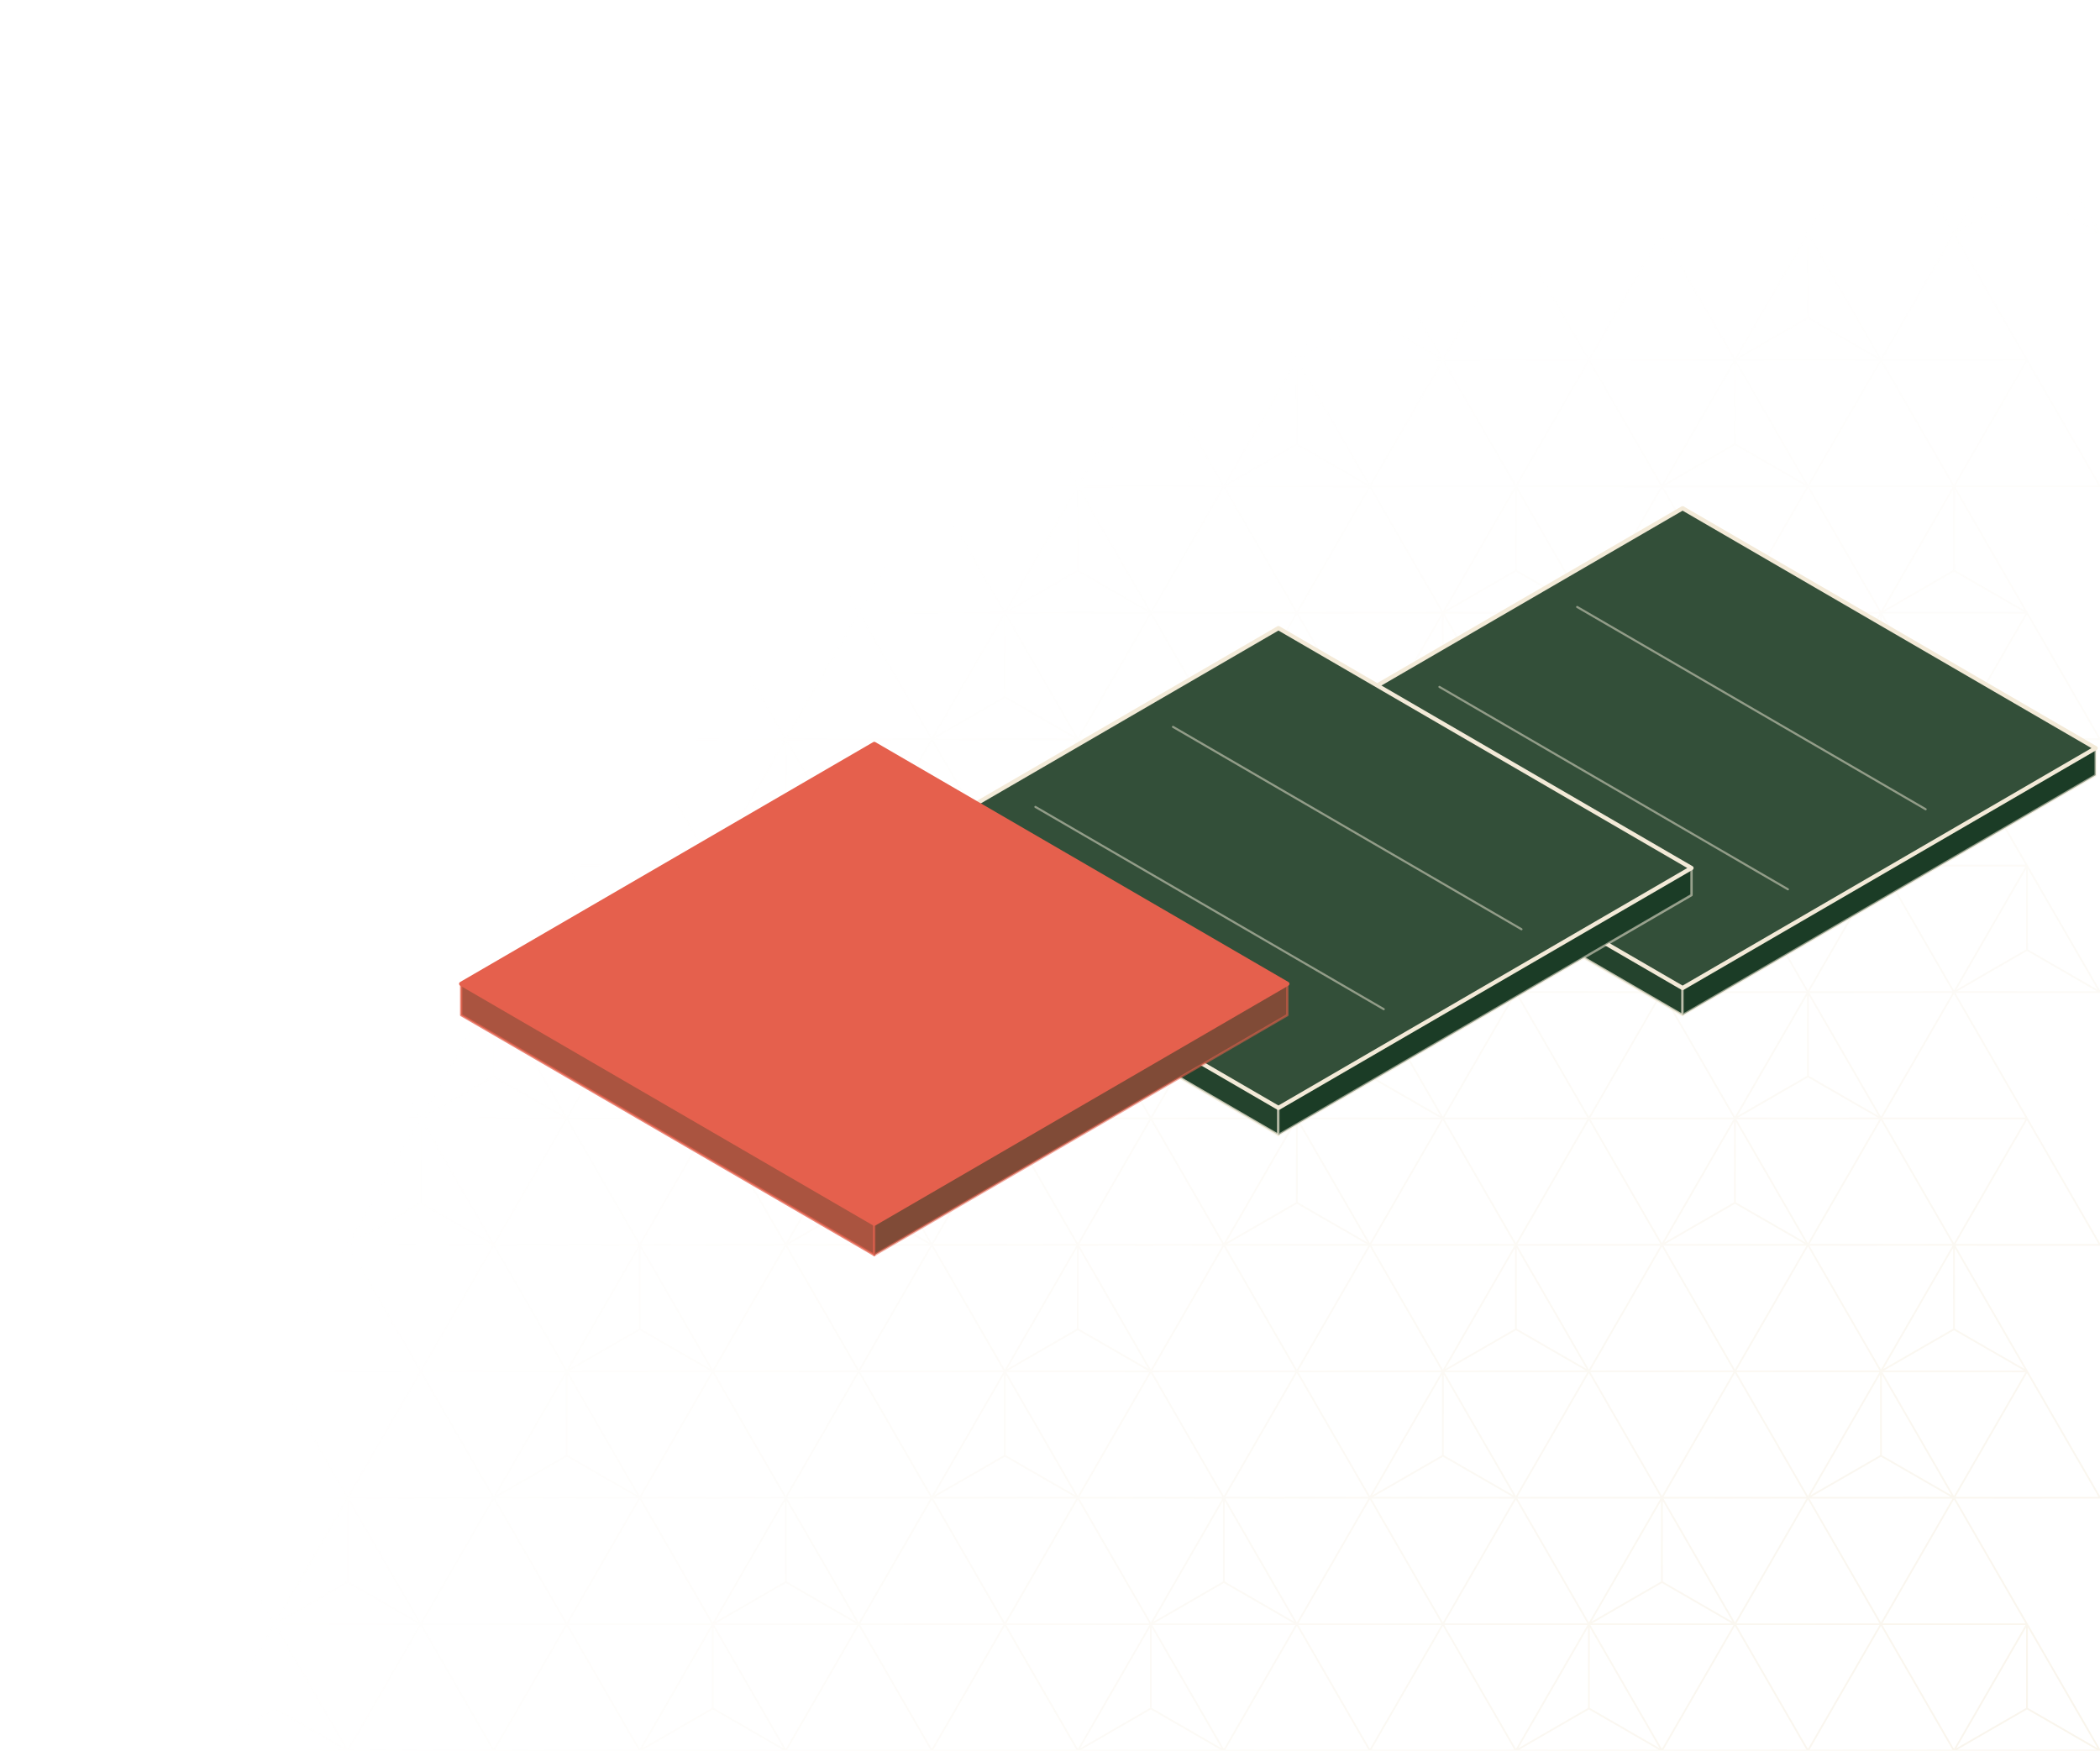
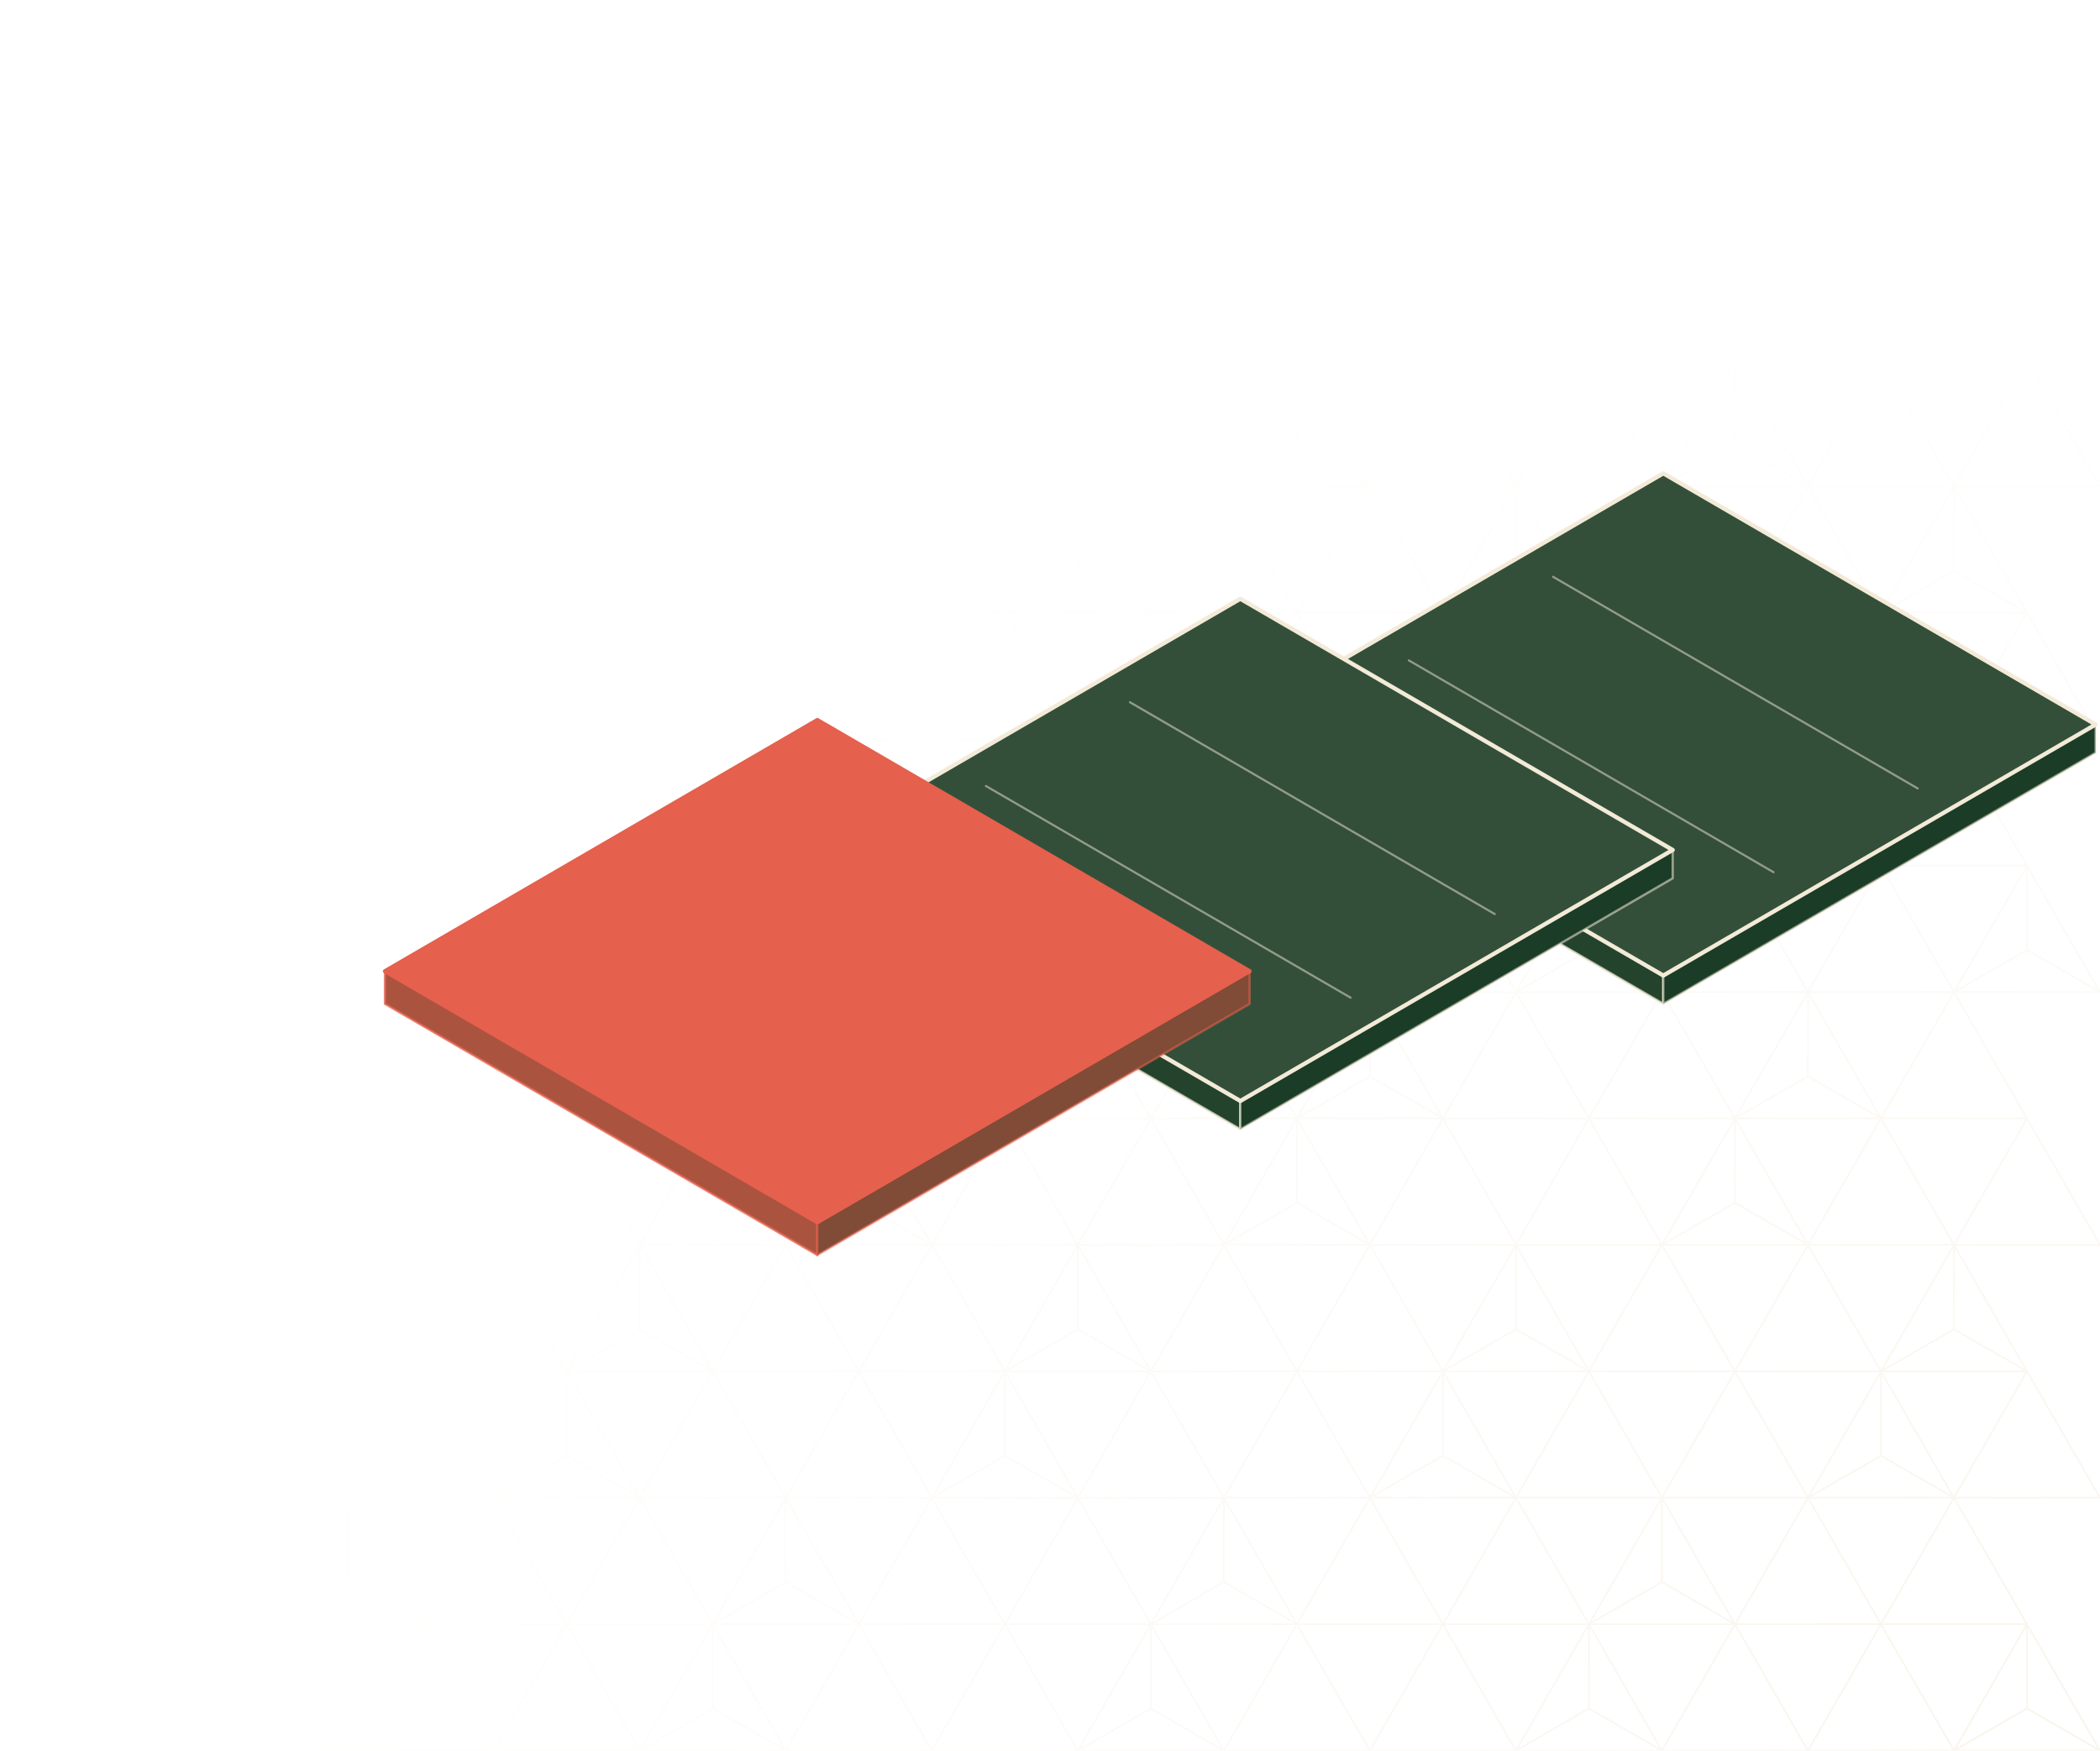
<svg xmlns="http://www.w3.org/2000/svg" width="1697" height="1415" viewBox="0 0 1697 1415" fill="none">
  <defs>
    <radialGradient id="fade" cx="1" cy="1" r="1.05" gradientUnits="objectBoundingBox">
      <stop offset="0" stop-color="#fff" stop-opacity="0.5" />
      <stop offset="0.45" stop-color="#fff" stop-opacity="0.22" />
      <stop offset="0.85" stop-color="#fff" stop-opacity="0" />
    </radialGradient>
    <mask id="m">
      <rect width="1697" height="1415" fill="url(#fade)" />
    </mask>
  </defs>
  <g mask="url(#m)" stroke="#f3ead8" stroke-width="1.4" stroke-linecap="round">
    <path d="M1697 1415L1579 1415 M1579 1415L1638 1312.8 M1638 1312.8L1697 1415 M1697 1415L1638 1380.9 M1579 1415L1638 1380.9 M1638 1312.8L1638 1380.9 M1579 1415L1461 1415 M1461 1415L1520 1312.8 M1520 1312.8L1579 1415 M1461 1415L1343 1415 M1343 1415L1402 1312.8 M1402 1312.8L1461 1415 M1343 1415L1225 1415 M1225 1415L1284 1312.8 M1284 1312.8L1343 1415 M1343 1415L1284 1380.9 M1225 1415L1284 1380.9 M1284 1312.8L1284 1380.9 M1225 1415L1107 1415 M1107 1415L1166 1312.8 M1166 1312.8L1225 1415 M1107 1415L989 1415 M989 1415L1048 1312.8 M1048 1312.8L1107 1415 M989 1415L871 1415 M871 1415L930 1312.8 M930 1312.8L989 1415 M989 1415L930 1380.9 M871 1415L930 1380.9 M930 1312.8L930 1380.9 M871 1415L753 1415 M753 1415L812 1312.8 M812 1312.8L871 1415 M753 1415L635 1415 M635 1415L694 1312.8 M694 1312.8L753 1415 M635 1415L517 1415 M517 1415L576 1312.8 M576 1312.8L635 1415 M635 1415L576 1380.9 M517 1415L576 1380.9 M576 1312.8L576 1380.9 M517 1415L399 1415 M399 1415L458 1312.8 M458 1312.8L517 1415 M399 1415L281 1415 M281 1415L340 1312.8 M340 1312.8L399 1415 M281 1415L163 1415 M163 1415L222 1312.8 M222 1312.8L281 1415 M281 1415L222 1380.9 M163 1415L222 1380.9 M222 1312.8L222 1380.9 M163 1415L45 1415 M45 1415L104 1312.8 M104 1312.8L163 1415 M45 1415L-73 1415 M-73 1415L-14 1312.8 M-14 1312.8L45 1415 M-73 1415L-191 1415 M-191 1415L-132 1312.8 M-132 1312.8L-73 1415 M-73 1415L-132 1380.9 M-191 1415L-132 1380.9 M-132 1312.8L-132 1380.9 M-191 1415L-309 1415 M-309 1415L-250 1312.8 M-250 1312.8L-191 1415 M1638 1312.8L1520 1312.8 M1520 1312.8L1579 1210.6 M1579 1210.6L1638 1312.8 M1520 1312.8L1402 1312.8 M1402 1312.8L1461 1210.6 M1461 1210.6L1520 1312.8 M1402 1312.8L1284 1312.8 M1284 1312.8L1343 1210.6 M1343 1210.6L1402 1312.8 M1402 1312.8L1343 1278.7 M1284 1312.8L1343 1278.7 M1343 1210.6L1343 1278.7 M1284 1312.8L1166 1312.8 M1166 1312.8L1225 1210.6 M1225 1210.6L1284 1312.8 M1166 1312.8L1048 1312.8 M1048 1312.8L1107 1210.6 M1107 1210.6L1166 1312.8 M1048 1312.8L930 1312.8 M930 1312.8L989 1210.6 M989 1210.6L1048 1312.8 M1048 1312.8L989 1278.7 M930 1312.8L989 1278.7 M989 1210.6L989 1278.7 M930 1312.8L812 1312.8 M812 1312.8L871 1210.6 M871 1210.6L930 1312.8 M812 1312.8L694 1312.8 M694 1312.8L753 1210.6 M753 1210.6L812 1312.8 M694 1312.8L576 1312.8 M576 1312.8L635 1210.6 M635 1210.6L694 1312.8 M694 1312.8L635 1278.7 M576 1312.8L635 1278.7 M635 1210.6L635 1278.7 M576 1312.8L458 1312.8 M458 1312.8L517 1210.6 M517 1210.6L576 1312.8 M458 1312.8L340 1312.8 M340 1312.8L399 1210.6 M399 1210.6L458 1312.8 M340 1312.8L222 1312.8 M222 1312.8L281 1210.6 M281 1210.6L340 1312.8 M340 1312.8L281 1278.7 M222 1312.8L281 1278.7 M281 1210.6L281 1278.7 M222 1312.8L104 1312.8 M104 1312.8L163 1210.6 M163 1210.6L222 1312.8 M104 1312.8L-14 1312.8 M-14 1312.8L45 1210.6 M45 1210.6L104 1312.8 M-14 1312.8L-132 1312.8 M-132 1312.8L-73 1210.6 M-73 1210.6L-14 1312.8 M-14 1312.8L-73 1278.7 M-132 1312.8L-73 1278.7 M-73 1210.6L-73 1278.7 M-132 1312.8L-250 1312.8 M-250 1312.8L-191 1210.6 M-191 1210.6L-132 1312.8 M-250 1312.8L-368 1312.8 M-368 1312.8L-309 1210.6 M-309 1210.6L-250 1312.8 M1697 1210.6L1579 1210.6 M1579 1210.6L1638 1108.4 M1638 1108.4L1697 1210.6 M1579 1210.6L1461 1210.6 M1461 1210.6L1520 1108.4 M1520 1108.4L1579 1210.6 M1579 1210.6L1520 1176.6 M1461 1210.6L1520 1176.6 M1520 1108.4L1520 1176.6 M1461 1210.6L1343 1210.6 M1343 1210.6L1402 1108.4 M1402 1108.4L1461 1210.6 M1343 1210.6L1225 1210.6 M1225 1210.6L1284 1108.4 M1284 1108.4L1343 1210.6 M1225 1210.6L1107 1210.6 M1107 1210.6L1166 1108.4 M1166 1108.4L1225 1210.6 M1225 1210.6L1166 1176.6 M1107 1210.6L1166 1176.6 M1166 1108.4L1166 1176.6 M1107 1210.6L989 1210.6 M989 1210.6L1048 1108.4 M1048 1108.4L1107 1210.6 M989 1210.6L871 1210.6 M871 1210.6L930 1108.4 M930 1108.4L989 1210.6 M871 1210.6L753 1210.6 M753 1210.6L812 1108.4 M812 1108.4L871 1210.6 M871 1210.6L812 1176.6 M753 1210.6L812 1176.6 M812 1108.4L812 1176.6 M753 1210.6L635 1210.6 M635 1210.6L694 1108.4 M694 1108.4L753 1210.6 M635 1210.6L517 1210.6 M517 1210.6L576 1108.4 M576 1108.4L635 1210.6 M517 1210.6L399 1210.6 M399 1210.6L458 1108.4 M458 1108.4L517 1210.6 M517 1210.6L458 1176.6 M399 1210.6L458 1176.6 M458 1108.4L458 1176.6 M399 1210.6L281 1210.6 M281 1210.6L340 1108.4 M340 1108.4L399 1210.6 M281 1210.6L163 1210.6 M163 1210.6L222 1108.4 M222 1108.4L281 1210.6 M163 1210.6L45 1210.6 M45 1210.6L104 1108.4 M104 1108.4L163 1210.6 M163 1210.6L104 1176.6 M45 1210.6L104 1176.6 M104 1108.4L104 1176.6 M45 1210.6L-73 1210.6 M-73 1210.6L-14 1108.4 M-14 1108.4L45 1210.6 M-73 1210.6L-191 1210.6 M-191 1210.6L-132 1108.4 M-132 1108.4L-73 1210.6 M-191 1210.6L-309 1210.6 M-309 1210.6L-250 1108.4 M-250 1108.4L-191 1210.6 M-191 1210.6L-250 1176.6 M-309 1210.6L-250 1176.6 M-250 1108.4L-250 1176.6 M1638 1108.4L1520 1108.4 M1520 1108.4L1579 1006.2 M1579 1006.2L1638 1108.4 M1638 1108.4L1579 1074.4 M1520 1108.4L1579 1074.4 M1579 1006.2L1579 1074.4 M1520 1108.4L1402 1108.4 M1402 1108.4L1461 1006.2 M1461 1006.2L1520 1108.4 M1402 1108.4L1284 1108.4 M1284 1108.4L1343 1006.2 M1343 1006.2L1402 1108.4 M1284 1108.4L1166 1108.4 M1166 1108.4L1225 1006.2 M1225 1006.2L1284 1108.4 M1284 1108.4L1225 1074.4 M1166 1108.4L1225 1074.4 M1225 1006.2L1225 1074.4 M1166 1108.4L1048 1108.4 M1048 1108.4L1107 1006.2 M1107 1006.2L1166 1108.4 M1048 1108.4L930 1108.4 M930 1108.4L989 1006.2 M989 1006.2L1048 1108.4 M930 1108.4L812 1108.4 M812 1108.4L871 1006.2 M871 1006.2L930 1108.4 M930 1108.4L871 1074.4 M812 1108.4L871 1074.4 M871 1006.2L871 1074.4 M812 1108.4L694 1108.4 M694 1108.4L753 1006.2 M753 1006.2L812 1108.4 M694 1108.4L576 1108.4 M576 1108.4L635 1006.2 M635 1006.2L694 1108.4 M576 1108.4L458 1108.4 M458 1108.4L517 1006.2 M517 1006.2L576 1108.4 M576 1108.4L517 1074.4 M458 1108.4L517 1074.4 M517 1006.2L517 1074.4 M458 1108.4L340 1108.4 M340 1108.4L399 1006.2 M399 1006.2L458 1108.4 M340 1108.4L222 1108.4 M222 1108.4L281 1006.2 M281 1006.2L340 1108.4 M222 1108.4L104 1108.4 M104 1108.4L163 1006.2 M163 1006.2L222 1108.4 M222 1108.4L163 1074.4 M104 1108.4L163 1074.4 M163 1006.2L163 1074.4 M104 1108.4L-14 1108.4 M-14 1108.4L45 1006.2 M45 1006.2L104 1108.4 M-14 1108.4L-132 1108.4 M-132 1108.4L-73 1006.2 M-73 1006.2L-14 1108.4 M-132 1108.4L-250 1108.4 M-250 1108.4L-191 1006.2 M-191 1006.2L-132 1108.4 M-132 1108.4L-191 1074.4 M-250 1108.4L-191 1074.4 M-191 1006.2L-191 1074.4 M-250 1108.4L-368 1108.4 M-368 1108.4L-309 1006.2 M-309 1006.2L-250 1108.4 M1697 1006.2L1579 1006.2 M1579 1006.2L1638 904 M1638 904L1697 1006.2 M1579 1006.2L1461 1006.2 M1461 1006.2L1520 904 M1520 904L1579 1006.2 M1461 1006.2L1343 1006.2 M1343 1006.2L1402 904 M1402 904L1461 1006.2 M1461 1006.2L1402 972.2 M1343 1006.2L1402 972.2 M1402 904L1402 972.2 M1343 1006.2L1225 1006.2 M1225 1006.2L1284 904 M1284 904L1343 1006.2 M1225 1006.2L1107 1006.2 M1107 1006.2L1166 904 M1166 904L1225 1006.2 M1107 1006.2L989 1006.2 M989 1006.2L1048 904 M1048 904L1107 1006.2 M1107 1006.2L1048 972.2 M989 1006.2L1048 972.2 M1048 904L1048 972.2 M989 1006.2L871 1006.2 M871 1006.2L930 904 M930 904L989 1006.2 M871 1006.2L753 1006.2 M753 1006.2L812 904 M812 904L871 1006.2 M753 1006.2L635 1006.2 M635 1006.2L694 904 M694 904L753 1006.2 M753 1006.2L694 972.2 M635 1006.2L694 972.2 M694 904L694 972.2 M635 1006.2L517 1006.2 M517 1006.2L576 904 M576 904L635 1006.2 M517 1006.2L399 1006.2 M399 1006.2L458 904 M458 904L517 1006.2 M399 1006.2L281 1006.2 M281 1006.2L340 904 M340 904L399 1006.2 M399 1006.2L340 972.2 M281 1006.2L340 972.2 M340 904L340 972.2 M281 1006.2L163 1006.2 M163 1006.2L222 904 M222 904L281 1006.2 M163 1006.2L45 1006.2 M45 1006.2L104 904 M104 904L163 1006.2 M45 1006.2L-73 1006.2 M-73 1006.2L-14 904 M-14 904L45 1006.2 M45 1006.2L-14 972.2 M-73 1006.2L-14 972.2 M-14 904L-14 972.2 M-73 1006.2L-191 1006.2 M-191 1006.2L-132 904 M-132 904L-73 1006.2 M-191 1006.2L-309 1006.2 M-309 1006.2L-250 904 M-250 904L-191 1006.2 M1638 904L1520 904 M1520 904L1579 801.9 M1579 801.9L1638 904 M1520 904L1402 904 M1402 904L1461 801.9 M1461 801.9L1520 904 M1520 904L1461 870 M1402 904L1461 870 M1461 801.9L1461 870 M1402 904L1284 904 M1284 904L1343 801.9 M1343 801.9L1402 904 M1284 904L1166 904 M1166 904L1225 801.9 M1225 801.9L1284 904 M1166 904L1048 904 M1048 904L1107 801.9 M1107 801.9L1166 904 M1166 904L1107 870 M1048 904L1107 870 M1107 801.9L1107 870 M1048 904L930 904 M930 904L989 801.9 M989 801.9L1048 904 M930 904L812 904 M812 904L871 801.9 M871 801.9L930 904 M812 904L694 904 M694 904L753 801.9 M753 801.9L812 904 M812 904L753 870 M694 904L753 870 M753 801.9L753 870 M694 904L576 904 M576 904L635 801.9 M635 801.9L694 904 M576 904L458 904 M458 904L517 801.9 M517 801.9L576 904 M458 904L340 904 M340 904L399 801.9 M399 801.9L458 904 M458 904L399 870 M340 904L399 870 M399 801.9L399 870 M340 904L222 904 M222 904L281 801.9 M281 801.9L340 904 M222 904L104 904 M104 904L163 801.9 M163 801.9L222 904 M104 904L-14 904 M-14 904L45 801.9 M45 801.9L104 904 M104 904L45 870 M-14 904L45 870 M45 801.9L45 870 M-14 904L-132 904 M-132 904L-73 801.9 M-73 801.9L-14 904 M-132 904L-250 904 M-250 904L-191 801.9 M-191 801.9L-132 904 M-250 904L-368 904 M-368 904L-309 801.9 M-309 801.9L-250 904 M-250 904L-309 870 M-368 904L-309 870 M-309 801.9L-309 870 M1697 801.9L1579 801.9 M1579 801.9L1638 699.7 M1638 699.7L1697 801.9 M1697 801.9L1638 767.8 M1579 801.9L1638 767.8 M1638 699.7L1638 767.8 M1579 801.9L1461 801.9 M1461 801.9L1520 699.7 M1520 699.7L1579 801.9 M1461 801.9L1343 801.9 M1343 801.9L1402 699.7 M1402 699.7L1461 801.9 M1343 801.9L1225 801.9 M1225 801.9L1284 699.7 M1284 699.7L1343 801.9 M1343 801.9L1284 767.8 M1225 801.9L1284 767.8 M1284 699.7L1284 767.8 M1225 801.9L1107 801.9 M1107 801.9L1166 699.7 M1166 699.7L1225 801.9 M1107 801.9L989 801.9 M989 801.9L1048 699.7 M1048 699.7L1107 801.9 M989 801.9L871 801.9 M871 801.9L930 699.7 M930 699.7L989 801.9 M989 801.9L930 767.8 M871 801.9L930 767.8 M930 699.7L930 767.8 M871 801.9L753 801.9 M753 801.9L812 699.7 M812 699.7L871 801.9 M753 801.9L635 801.9 M635 801.9L694 699.7 M694 699.7L753 801.9 M635 801.9L517 801.9 M517 801.9L576 699.7 M576 699.7L635 801.9 M635 801.9L576 767.8 M517 801.9L576 767.8 M576 699.7L576 767.8 M517 801.9L399 801.9 M399 801.9L458 699.7 M458 699.7L517 801.9 M399 801.9L281 801.9 M281 801.9L340 699.7 M340 699.7L399 801.9 M281 801.9L163 801.9 M163 801.9L222 699.7 M222 699.7L281 801.9 M281 801.9L222 767.8 M163 801.9L222 767.8 M222 699.7L222 767.8 M163 801.9L45 801.9 M45 801.9L104 699.7 M104 699.7L163 801.9 M45 801.9L-73 801.9 M-73 801.9L-14 699.7 M-14 699.7L45 801.9 M-73 801.9L-191 801.9 M-191 801.9L-132 699.7 M-132 699.7L-73 801.9 M-73 801.9L-132 767.8 M-191 801.9L-132 767.8 M-132 699.7L-132 767.8 M-191 801.9L-309 801.9 M-309 801.9L-250 699.7 M-250 699.7L-191 801.9 M1638 699.7L1520 699.7 M1520 699.7L1579 597.5 M1579 597.5L1638 699.7 M1520 699.7L1402 699.7 M1402 699.7L1461 597.5 M1461 597.5L1520 699.7 M1402 699.7L1284 699.7 M1284 699.7L1343 597.5 M1343 597.5L1402 699.7 M1402 699.7L1343 665.6 M1284 699.7L1343 665.6 M1343 597.5L1343 665.6 M1284 699.7L1166 699.7 M1166 699.7L1225 597.5 M1225 597.5L1284 699.7 M1166 699.7L1048 699.7 M1048 699.7L1107 597.5 M1107 597.5L1166 699.7 M1048 699.7L930 699.7 M930 699.7L989 597.5 M989 597.5L1048 699.7 M1048 699.7L989 665.6 M930 699.7L989 665.6 M989 597.5L989 665.6 M930 699.7L812 699.7 M812 699.7L871 597.5 M871 597.5L930 699.7 M812 699.7L694 699.7 M694 699.7L753 597.5 M753 597.5L812 699.7 M694 699.7L576 699.7 M576 699.7L635 597.5 M635 597.5L694 699.7 M694 699.7L635 665.6 M576 699.7L635 665.6 M635 597.5L635 665.6 M576 699.7L458 699.7 M458 699.7L517 597.5 M517 597.5L576 699.7 M458 699.7L340 699.7 M340 699.7L399 597.5 M399 597.5L458 699.7 M340 699.7L222 699.7 M222 699.7L281 597.5 M281 597.5L340 699.7 M340 699.7L281 665.6 M222 699.7L281 665.6 M281 597.5L281 665.6 M222 699.7L104 699.7 M104 699.7L163 597.5 M163 597.5L222 699.7 M104 699.7L-14 699.7 M-14 699.7L45 597.5 M45 597.5L104 699.7 M-14 699.7L-132 699.7 M-132 699.7L-73 597.5 M-73 597.5L-14 699.7 M-14 699.7L-73 665.6 M-132 699.7L-73 665.6 M-73 597.5L-73 665.6 M-132 699.7L-250 699.7 M-250 699.7L-191 597.5 M-191 597.5L-132 699.7 M-250 699.7L-368 699.7 M-368 699.7L-309 597.5 M-309 597.5L-250 699.7 M1697 597.5L1579 597.5 M1579 597.5L1638 495.3 M1638 495.3L1697 597.5 M1579 597.5L1461 597.5 M1461 597.5L1520 495.3 M1520 495.3L1579 597.5 M1579 597.5L1520 563.4 M1461 597.5L1520 563.4 M1520 495.3L1520 563.4 M1461 597.5L1343 597.5 M1343 597.5L1402 495.3 M1402 495.3L1461 597.5 M1343 597.5L1225 597.5 M1225 597.5L1284 495.3 M1284 495.3L1343 597.5 M1225 597.5L1107 597.5 M1107 597.5L1166 495.3 M1166 495.3L1225 597.5 M1225 597.5L1166 563.4 M1107 597.5L1166 563.4 M1166 495.3L1166 563.4 M1107 597.5L989 597.5 M989 597.5L1048 495.3 M1048 495.3L1107 597.5 M989 597.5L871 597.5 M871 597.5L930 495.3 M930 495.3L989 597.5 M871 597.5L753 597.5 M753 597.5L812 495.3 M812 495.3L871 597.5 M871 597.5L812 563.4 M753 597.5L812 563.4 M812 495.3L812 563.4 M753 597.5L635 597.5 M635 597.5L694 495.3 M694 495.3L753 597.5 M635 597.5L517 597.5 M517 597.5L576 495.3 M576 495.3L635 597.5 M517 597.5L399 597.5 M399 597.5L458 495.3 M458 495.3L517 597.5 M517 597.5L458 563.4 M399 597.5L458 563.4 M458 495.3L458 563.4 M399 597.5L281 597.5 M281 597.5L340 495.3 M340 495.3L399 597.5 M281 597.5L163 597.5 M163 597.5L222 495.3 M222 495.3L281 597.5 M163 597.5L45 597.5 M45 597.5L104 495.3 M104 495.3L163 597.5 M163 597.5L104 563.4 M45 597.5L104 563.4 M104 495.3L104 563.4 M45 597.5L-73 597.5 M-73 597.5L-14 495.3 M-14 495.3L45 597.5 M-73 597.5L-191 597.5 M-191 597.5L-132 495.3 M-132 495.3L-73 597.5 M-191 597.5L-309 597.5 M-309 597.5L-250 495.3 M-250 495.3L-191 597.5 M-191 597.5L-250 563.4 M-309 597.5L-250 563.4 M-250 495.3L-250 563.4 M1638 495.3L1520 495.3 M1520 495.3L1579 393.1 M1579 393.1L1638 495.3 M1638 495.3L1579 461.2 M1520 495.3L1579 461.2 M1579 393.1L1579 461.2 M1520 495.3L1402 495.3 M1402 495.3L1461 393.1 M1461 393.1L1520 495.3 M1402 495.3L1284 495.3 M1284 495.3L1343 393.1 M1343 393.1L1402 495.3 M1284 495.3L1166 495.3 M1166 495.3L1225 393.1 M1225 393.1L1284 495.3 M1284 495.3L1225 461.2 M1166 495.3L1225 461.2 M1225 393.1L1225 461.2 M1166 495.3L1048 495.3 M1048 495.3L1107 393.1 M1107 393.1L1166 495.3 M1048 495.3L930 495.3 M930 495.3L989 393.1 M989 393.1L1048 495.3 M930 495.3L812 495.3 M812 495.3L871 393.1 M871 393.1L930 495.3 M930 495.3L871 461.2 M812 495.3L871 461.2 M871 393.1L871 461.2 M812 495.3L694 495.3 M694 495.3L753 393.1 M753 393.1L812 495.3 M694 495.3L576 495.3 M576 495.3L635 393.1 M635 393.1L694 495.3 M576 495.3L458 495.3 M458 495.3L517 393.1 M517 393.1L576 495.3 M576 495.3L517 461.2 M458 495.3L517 461.2 M517 393.1L517 461.2 M458 495.3L340 495.3 M340 495.3L399 393.1 M399 393.1L458 495.3 M340 495.3L222 495.3 M222 495.3L281 393.1 M281 393.1L340 495.3 M222 495.3L104 495.3 M104 495.3L163 393.1 M163 393.1L222 495.3 M222 495.3L163 461.2 M104 495.3L163 461.2 M163 393.1L163 461.2 M104 495.3L-14 495.3 M-14 495.3L45 393.1 M45 393.1L104 495.3 M-14 495.3L-132 495.3 M-132 495.3L-73 393.1 M-73 393.1L-14 495.3 M-132 495.3L-250 495.3 M-250 495.3L-191 393.1 M-191 393.1L-132 495.3 M-132 495.3L-191 461.2 M-250 495.3L-191 461.2 M-191 393.1L-191 461.2 M-250 495.3L-368 495.3 M-368 495.3L-309 393.1 M-309 393.1L-250 495.3 M1697 393.1L1579 393.1 M1579 393.1L1638 290.9 M1638 290.9L1697 393.1 M1579 393.1L1461 393.1 M1461 393.1L1520 290.9 M1520 290.9L1579 393.1 M1461 393.1L1343 393.1 M1343 393.1L1402 290.9 M1402 290.9L1461 393.1 M1461 393.1L1402 359 M1343 393.1L1402 359 M1402 290.9L1402 359 M1343 393.1L1225 393.1 M1225 393.1L1284 290.9 M1284 290.9L1343 393.1 M1225 393.1L1107 393.1 M1107 393.1L1166 290.9 M1166 290.9L1225 393.1 M1107 393.1L989 393.1 M989 393.1L1048 290.9 M1048 290.9L1107 393.1 M1107 393.1L1048 359 M989 393.1L1048 359 M1048 290.9L1048 359 M989 393.1L871 393.1 M871 393.1L930 290.9 M930 290.9L989 393.1 M871 393.1L753 393.1 M753 393.1L812 290.9 M812 290.9L871 393.1 M753 393.1L635 393.1 M635 393.1L694 290.9 M694 290.9L753 393.1 M753 393.1L694 359 M635 393.1L694 359 M694 290.9L694 359 M635 393.1L517 393.1 M517 393.1L576 290.9 M576 290.9L635 393.1 M517 393.1L399 393.1 M399 393.1L458 290.9 M458 290.9L517 393.1 M399 393.1L281 393.1 M281 393.1L340 290.9 M340 290.9L399 393.1 M399 393.1L340 359 M281 393.1L340 359 M340 290.9L340 359 M281 393.1L163 393.1 M163 393.1L222 290.9 M222 290.9L281 393.1 M163 393.1L45 393.1 M45 393.1L104 290.9 M104 290.9L163 393.1 M45 393.1L-73 393.1 M-73 393.1L-14 290.9 M-14 290.9L45 393.1 M45 393.1L-14 359 M-73 393.1L-14 359 M-14 290.9L-14 359 M-73 393.1L-191 393.1 M-191 393.1L-132 290.9 M-132 290.9L-73 393.1 M-191 393.1L-309 393.1 M-309 393.1L-250 290.9 M-250 290.9L-191 393.1 M1638 290.9L1520 290.9 M1520 290.9L1579 188.7 M1579 188.7L1638 290.9 M1520 290.9L1402 290.9 M1402 290.9L1461 188.7 M1461 188.7L1520 290.9 M1520 290.9L1461 256.8 M1402 290.9L1461 256.8 M1461 188.7L1461 256.8 M1402 290.9L1284 290.9 M1284 290.9L1343 188.7 M1343 188.7L1402 290.9 M1284 290.9L1166 290.9 M1166 290.9L1225 188.7 M1225 188.7L1284 290.9 M1166 290.9L1048 290.9 M1048 290.9L1107 188.7 M1107 188.7L1166 290.9 M1166 290.9L1107 256.8 M1048 290.9L1107 256.8 M1107 188.7L1107 256.8 M1048 290.9L930 290.9 M930 290.9L989 188.7 M989 188.7L1048 290.9 M930 290.9L812 290.9 M812 290.9L871 188.7 M871 188.7L930 290.9 M812 290.9L694 290.9 M694 290.9L753 188.7 M753 188.7L812 290.9 M812 290.9L753 256.8 M694 290.9L753 256.8 M753 188.7L753 256.8 M694 290.9L576 290.9 M576 290.9L635 188.7 M635 188.7L694 290.9 M576 290.9L458 290.9 M458 290.9L517 188.7 M517 188.7L576 290.9 M458 290.9L340 290.9 M340 290.9L399 188.7 M399 188.7L458 290.9 M458 290.9L399 256.8 M340 290.9L399 256.8 M399 188.7L399 256.8 M340 290.9L222 290.9 M222 290.9L281 188.7 M281 188.7L340 290.9 M222 290.9L104 290.9 M104 290.9L163 188.7 M163 188.7L222 290.9 M104 290.9L-14 290.9 M-14 290.9L45 188.7 M45 188.7L104 290.9 M104 290.9L45 256.8 M-14 290.9L45 256.8 M45 188.7L45 256.8 M-14 290.9L-132 290.9 M-132 290.9L-73 188.7 M-73 188.7L-14 290.9 M-132 290.9L-250 290.9 M-250 290.9L-191 188.7 M-191 188.7L-132 290.9 M-250 290.9L-368 290.9 M-368 290.9L-309 188.7 M-309 188.7L-250 290.9 M-250 290.9L-309 256.8 M-368 290.9L-309 256.8 M-309 188.7L-309 256.8 M1697 188.7L1579 188.7 M1579 188.7L1638 86.5 M1638 86.5L1697 188.7 M1697 188.7L1638 154.6 M1579 188.7L1638 154.6 M1638 86.5L1638 154.6 M1579 188.7L1461 188.7 M1461 188.7L1520 86.5 M1520 86.5L1579 188.7 M1461 188.7L1343 188.7 M1343 188.7L1402 86.5 M1402 86.5L1461 188.7 M1343 188.7L1225 188.7 M1225 188.7L1284 86.5 M1284 86.5L1343 188.7 M1343 188.7L1284 154.6 M1225 188.7L1284 154.6 M1284 86.5L1284 154.6 M1225 188.7L1107 188.7 M1107 188.7L1166 86.5 M1166 86.5L1225 188.7 M1107 188.7L989 188.7 M989 188.7L1048 86.5 M1048 86.5L1107 188.7 M989 188.7L871 188.7 M871 188.7L930 86.5 M930 86.5L989 188.7 M989 188.7L930 154.6 M871 188.7L930 154.6 M930 86.5L930 154.6 M871 188.7L753 188.7 M753 188.7L812 86.5 M812 86.5L871 188.7 M753 188.7L635 188.7 M635 188.7L694 86.5 M694 86.5L753 188.7 M635 188.7L517 188.7 M517 188.7L576 86.5 M576 86.5L635 188.7 M635 188.7L576 154.6 M517 188.7L576 154.6 M576 86.5L576 154.6 M517 188.7L399 188.7 M399 188.7L458 86.5 M458 86.5L517 188.7 M399 188.7L281 188.7 M281 188.7L340 86.5 M340 86.5L399 188.7 M281 188.7L163 188.7 M163 188.7L222 86.5 M222 86.5L281 188.7 M281 188.7L222 154.6 M163 188.7L222 154.6 M222 86.5L222 154.6 M163 188.7L45 188.7 M45 188.7L104 86.5 M104 86.5L163 188.7 M45 188.7L-73 188.7 M-73 188.7L-14 86.5 M-14 86.5L45 188.7 M-73 188.7L-191 188.7 M-191 188.7L-132 86.5 M-132 86.5L-73 188.7 M-73 188.7L-132 154.6 M-191 188.7L-132 154.6 M-132 86.5L-132 154.6 M-191 188.7L-309 188.7 M-309 188.7L-250 86.5 M-250 86.5L-191 188.7 M1638 86.5L1520 86.5 M1520 86.5L1579 -15.7 M1579 -15.7L1638 86.5 M1520 86.5L1402 86.5 M1402 86.5L1461 -15.7 M1461 -15.7L1520 86.5 M1402 86.5L1284 86.5 M1284 86.5L1343 -15.7 M1343 -15.7L1402 86.5 M1402 86.5L1343 52.5 M1284 86.5L1343 52.5 M1343 -15.7L1343 52.5 M1284 86.5L1166 86.5 M1166 86.5L1225 -15.7 M1225 -15.7L1284 86.5 M1166 86.5L1048 86.5 M1048 86.5L1107 -15.7 M1107 -15.7L1166 86.5 M1048 86.5L930 86.5 M930 86.5L989 -15.7 M989 -15.7L1048 86.5 M1048 86.5L989 52.5 M930 86.5L989 52.5 M989 -15.7L989 52.5 M930 86.5L812 86.5 M812 86.5L871 -15.7 M871 -15.7L930 86.5 M812 86.5L694 86.5 M694 86.5L753 -15.7 M753 -15.7L812 86.5 M694 86.5L576 86.5 M576 86.5L635 -15.7 M635 -15.7L694 86.5 M694 86.5L635 52.5 M576 86.5L635 52.5 M635 -15.7L635 52.5 M576 86.5L458 86.5 M458 86.5L517 -15.7 M517 -15.7L576 86.5 M458 86.5L340 86.5 M340 86.5L399 -15.7 M399 -15.7L458 86.5 M340 86.5L222 86.5 M222 86.5L281 -15.7 M281 -15.7L340 86.5 M340 86.5L281 52.5 M222 86.5L281 52.5 M281 -15.7L281 52.5 M222 86.5L104 86.5 M104 86.5L163 -15.7 M163 -15.7L222 86.5 M104 86.5L-14 86.5 M-14 86.5L45 -15.7 M45 -15.7L104 86.5 M-14 86.5L-132 86.5 M-132 86.5L-73 -15.7 M-73 -15.7L-14 86.5 M-14 86.5L-73 52.5 M-132 86.5L-73 52.5 M-73 -15.7L-73 52.5 M-132 86.5L-250 86.5 M-250 86.5L-191 -15.7 M-191 -15.7L-132 86.5 M-250 86.5L-368 86.5 M-368 86.5L-309 -15.7 M-309 -15.7L-250 86.5 M1697 -15.7L1579 -15.7 M1579 -15.7L1638 -117.9 M1638 -117.9L1697 -15.7 M1579 -15.7L1461 -15.7 M1461 -15.7L1520 -117.9 M1520 -117.9L1579 -15.7 M1579 -15.7L1520 -49.7 M1461 -15.7L1520 -49.7 M1520 -117.9L1520 -49.7 M1461 -15.7L1343 -15.7 M1343 -15.7L1402 -117.9 M1402 -117.9L1461 -15.7 M1343 -15.7L1225 -15.7 M1225 -15.7L1284 -117.9 M1284 -117.9L1343 -15.7 M1225 -15.7L1107 -15.7 M1107 -15.7L1166 -117.9 M1166 -117.9L1225 -15.7 M1225 -15.7L1166 -49.7 M1107 -15.7L1166 -49.7 M1166 -117.9L1166 -49.7 M1107 -15.7L989 -15.7 M989 -15.7L1048 -117.9 M1048 -117.9L1107 -15.7 M989 -15.7L871 -15.7 M871 -15.7L930 -117.9 M930 -117.9L989 -15.7 M871 -15.7L753 -15.7 M753 -15.7L812 -117.9 M812 -117.9L871 -15.7 M871 -15.7L812 -49.7 M753 -15.7L812 -49.7 M812 -117.9L812 -49.7 M753 -15.7L635 -15.7 M635 -15.7L694 -117.9 M694 -117.9L753 -15.7 M635 -15.7L517 -15.7 M517 -15.7L576 -117.9 M576 -117.9L635 -15.7 M517 -15.7L399 -15.7 M399 -15.7L458 -117.9 M458 -117.9L517 -15.7 M517 -15.7L458 -49.7 M399 -15.7L458 -49.7 M458 -117.9L458 -49.7 M399 -15.7L281 -15.7 M281 -15.7L340 -117.9 M340 -117.9L399 -15.7 M281 -15.7L163 -15.7 M163 -15.7L222 -117.9 M222 -117.9L281 -15.7 M163 -15.7L45 -15.7 M45 -15.7L104 -117.9 M104 -117.9L163 -15.7 M163 -15.7L104 -49.7 M45 -15.7L104 -49.7 M104 -117.9L104 -49.7 M45 -15.7L-73 -15.7 M-73 -15.7L-14 -117.9 M-14 -117.9L45 -15.7 M-73 -15.7L-191 -15.7 M-191 -15.7L-132 -117.9 M-132 -117.9L-73 -15.7 M-191 -15.7L-309 -15.7 M-309 -15.7L-250 -117.9 M-250 -117.9L-191 -15.7 M-191 -15.7L-250 -49.7 M-309 -15.7L-250 -49.7 M-250 -117.9L-250 -49.7" />
  </g>
  <g fill="none" stroke-linecap="round" stroke-linejoin="round">
-     <polygon points="1025.8,604.7 1359.7,798.6 1359.7,820.5 1025.8,626.6" fill="#24432d" stroke="#f3ead8" stroke-width="1.9" stroke-opacity="0.75" />
-     <polygon points="1693.5,604.7 1359.7,798.6 1359.7,820.5 1693.5,626.6" fill="#1b3c26" stroke="#f3ead8" stroke-width="1.9" stroke-opacity="0.55" />
-     <polygon points="1359.7,410.8 1693.5,604.7 1359.7,798.6 1025.8,604.7" fill="#334f39" stroke="#f3ead8" stroke-width="3.4" stroke-opacity="1.0" />
-     <line x1="1274.5" y1="490.6" x2="1556.1" y2="654.1" stroke="#f3ead8" stroke-width="1.7" stroke-opacity="0.5" />
-     <line x1="1163.2" y1="555.2" x2="1444.8" y2="718.8" stroke="#f3ead8" stroke-width="1.7" stroke-opacity="0.5" />
-     <polygon points="699.3,701.6 1033.1,895.5 1033.1,917.4 699.3,723.5" fill="#24432d" stroke="#f3ead8" stroke-width="1.9" stroke-opacity="0.75" />
-     <polygon points="1366.9,701.6 1033.1,895.5 1033.1,917.4 1366.9,723.5" fill="#1b3c26" stroke="#f3ead8" stroke-width="1.9" stroke-opacity="0.55" />
-     <polygon points="1033.1,507.7 1366.9,701.6 1033.1,895.5 699.3,701.6" fill="#334f39" stroke="#f3ead8" stroke-width="3.4" stroke-opacity="1.0" />
-     <line x1="947.9" y1="587.5" x2="1229.5" y2="751.1" stroke="#f3ead8" stroke-width="1.7" stroke-opacity="0.5" />
-     <line x1="836.7" y1="652.2" x2="1118.2" y2="815.7" stroke="#f3ead8" stroke-width="1.7" stroke-opacity="0.5" />
-     <polygon points="372.7,795.2 706.5,989.1 706.5,1014.4 372.7,820.5" fill="#aa5440" stroke="#e5604d" stroke-width="1.9" stroke-opacity="0.75" />
-     <polygon points="1040.3,795.2 706.5,989.1 706.5,1014.4 1040.3,820.5" fill="#804b37" stroke="#e5604d" stroke-width="1.9" stroke-opacity="0.55" />
-     <polygon points="706.5,601.3 1040.3,795.2 706.5,989.1 372.7,795.2" fill="#e5604d" stroke="#e5604d" stroke-width="3.4" stroke-opacity="1.0" />
+     <polygon points="994.7,585.6 1344.1,788.5 1344.1,811.4 994.7,608.5" fill="#24432d" stroke="#f3ead8" stroke-width="1.9" stroke-opacity="0.75" />
+     <polygon points="1693.5,585.6 1344.1,788.5 1344.1,811.4 1693.5,608.5" fill="#1b3c26" stroke="#f3ead8" stroke-width="1.9" stroke-opacity="0.55" />
+     <polygon points="1344.1,382.6 1693.5,585.6 1344.1,788.5 994.7,585.6" fill="#334f39" stroke="#f3ead8" stroke-width="3.4" stroke-opacity="1.0" />
+     <line x1="1255.0" y1="466.2" x2="1549.7" y2="637.3" stroke="#f3ead8" stroke-width="1.7" stroke-opacity="0.5" />
+     <line x1="1138.5" y1="533.8" x2="1433.2" y2="705.0" stroke="#f3ead8" stroke-width="1.7" stroke-opacity="0.5" />
+     <polygon points="652.9,687.0 1002.3,889.9 1002.3,912.8 652.9,709.9" fill="#24432d" stroke="#f3ead8" stroke-width="1.9" stroke-opacity="0.75" />
+     <polygon points="1351.7,687.0 1002.3,889.9 1002.3,912.8 1351.7,709.9" fill="#1b3c26" stroke="#f3ead8" stroke-width="1.9" stroke-opacity="0.55" />
+     <polygon points="1002.3,484.0 1351.7,687.0 1002.3,889.9 652.9,687.0" fill="#334f39" stroke="#f3ead8" stroke-width="3.4" stroke-opacity="1.0" />
+     <line x1="913.1" y1="567.6" x2="1207.9" y2="738.8" stroke="#f3ead8" stroke-width="1.7" stroke-opacity="0.5" />
+     <line x1="796.7" y1="635.3" x2="1091.4" y2="806.4" stroke="#f3ead8" stroke-width="1.7" stroke-opacity="0.5" />
+     <polygon points="311.1,785.0 660.5,987.9 660.5,1014.4 311.1,811.4" fill="#aa5440" stroke="#e5604d" stroke-width="1.9" stroke-opacity="0.75" />
+     <polygon points="1009.8,785.0 660.5,987.9 660.5,1014.4 1009.8,811.4" fill="#804b37" stroke="#e5604d" stroke-width="1.9" stroke-opacity="0.55" />
+     <polygon points="660.5,582.0 1009.8,785.0 660.5,987.9 311.1,785.0" fill="#e5604d" stroke="#e5604d" stroke-width="3.4" stroke-opacity="1.0" />
  </g>
</svg>
